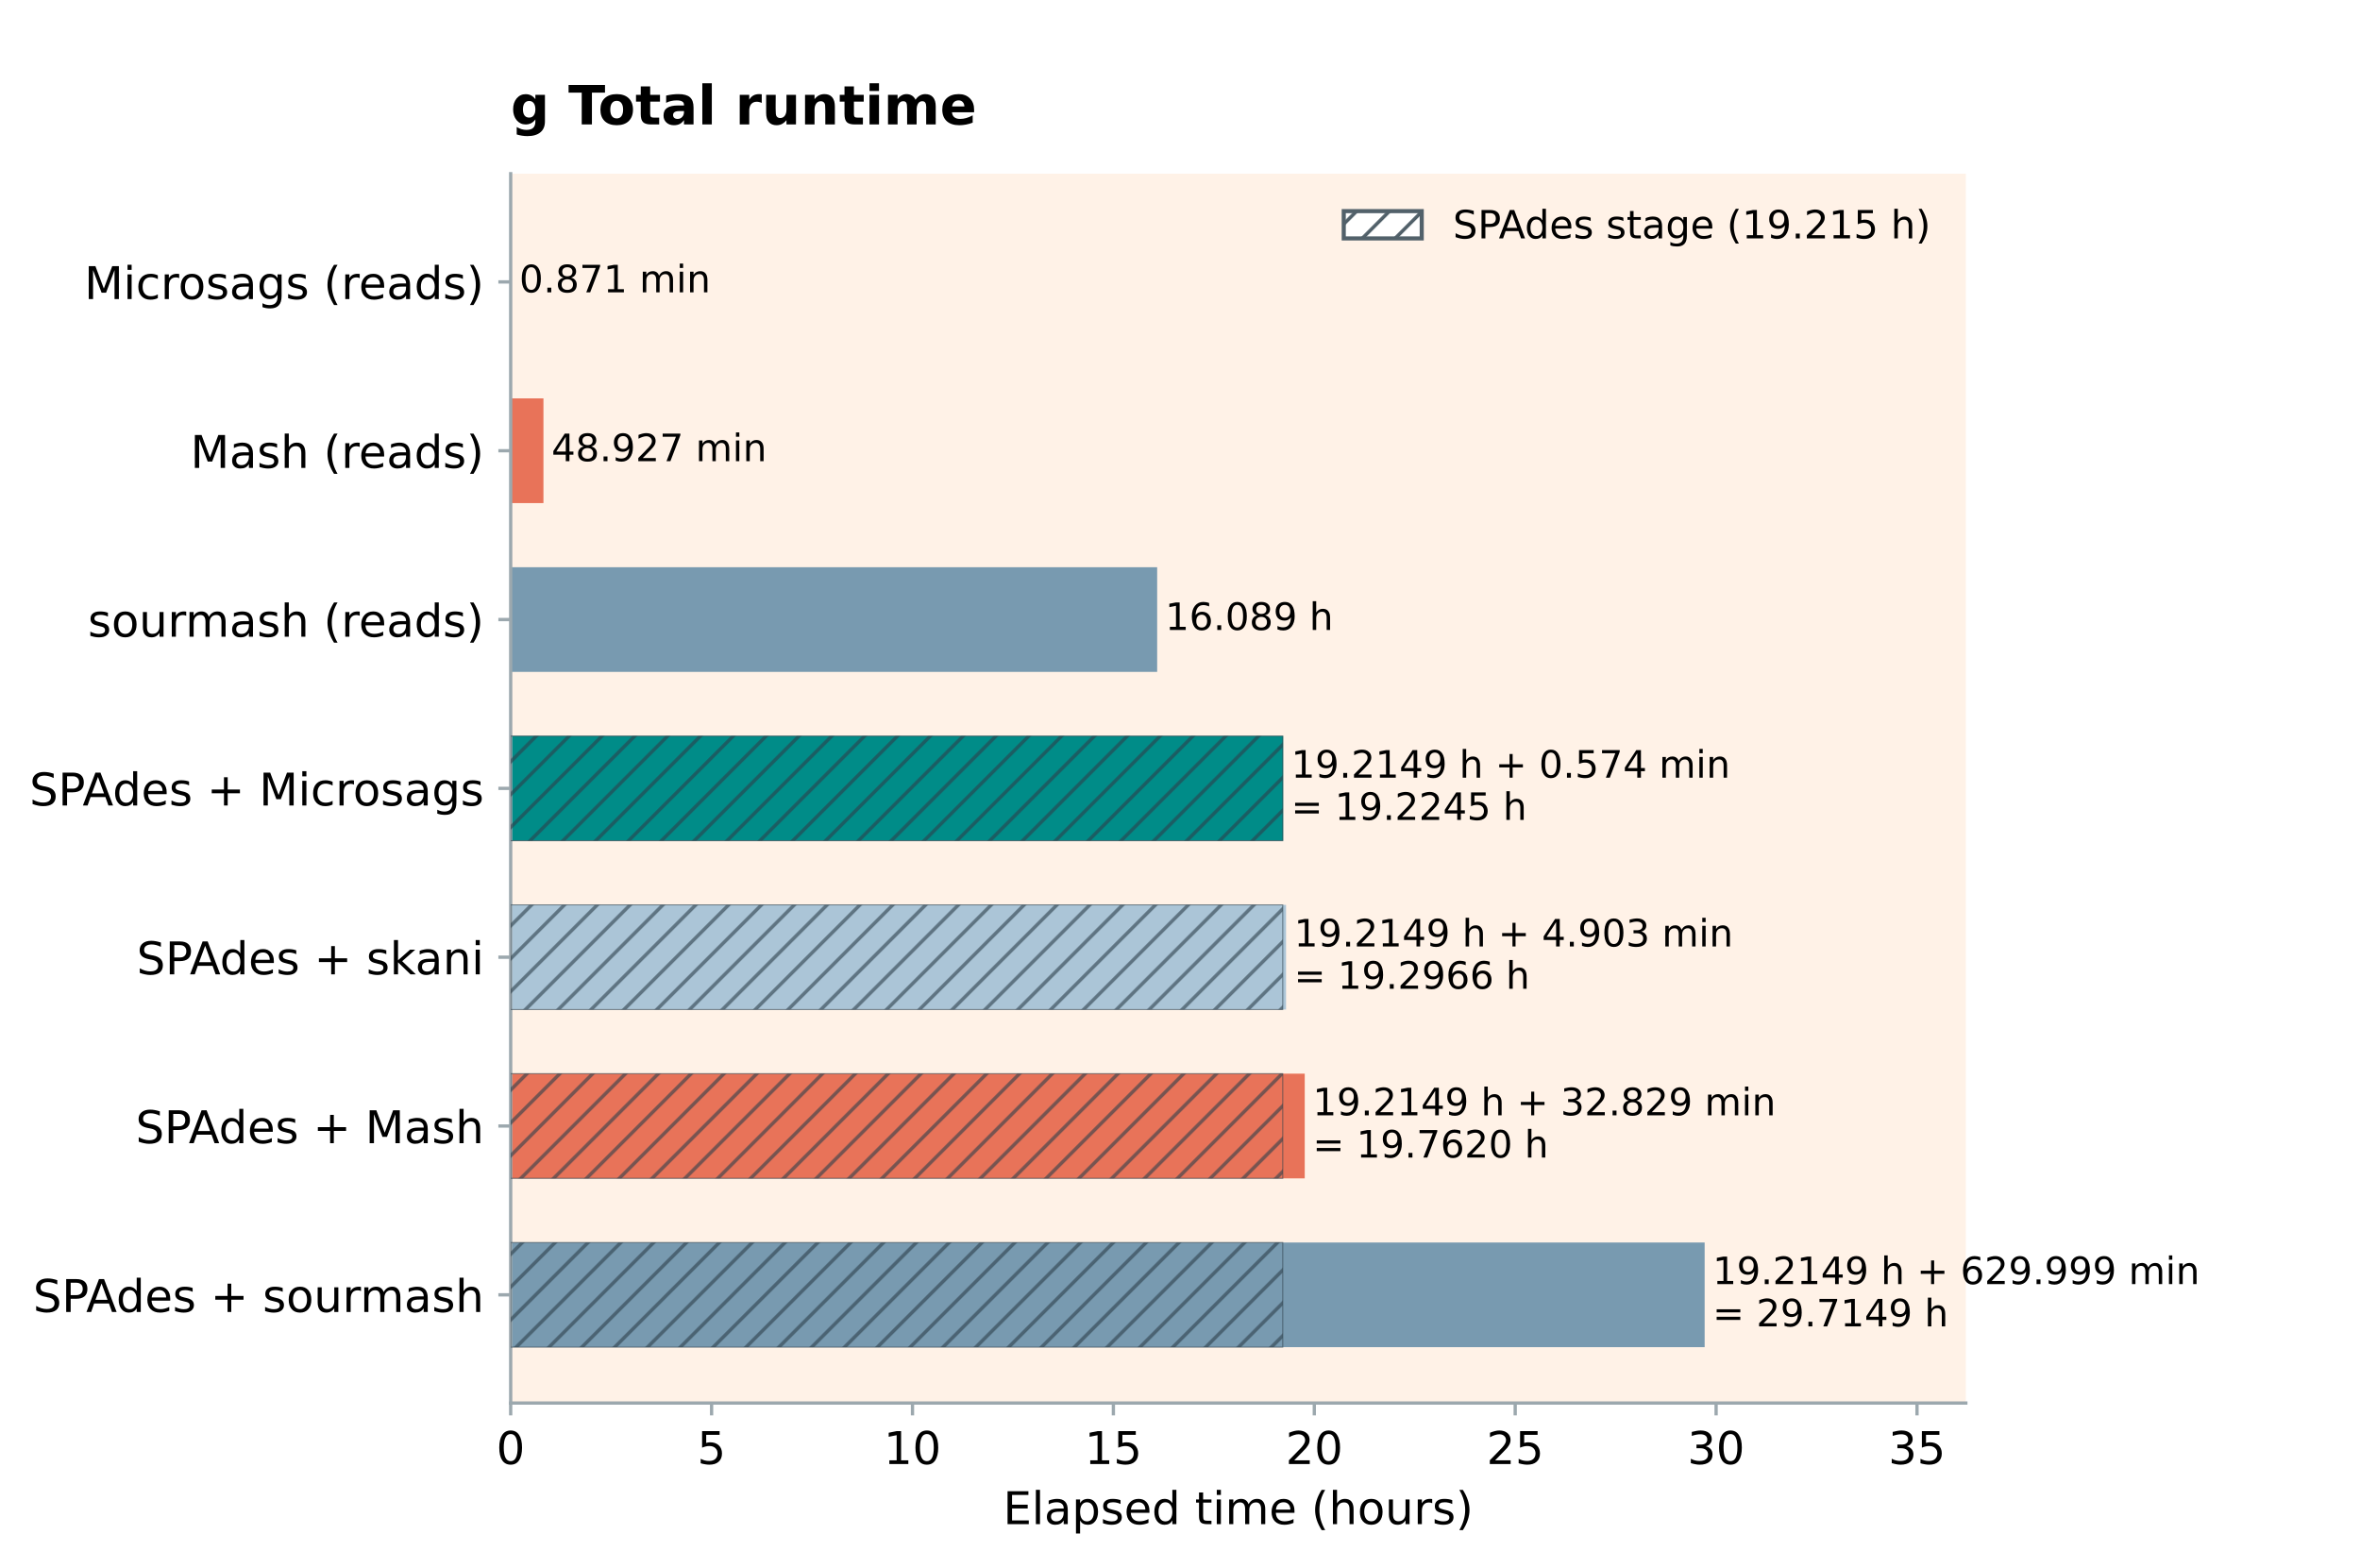
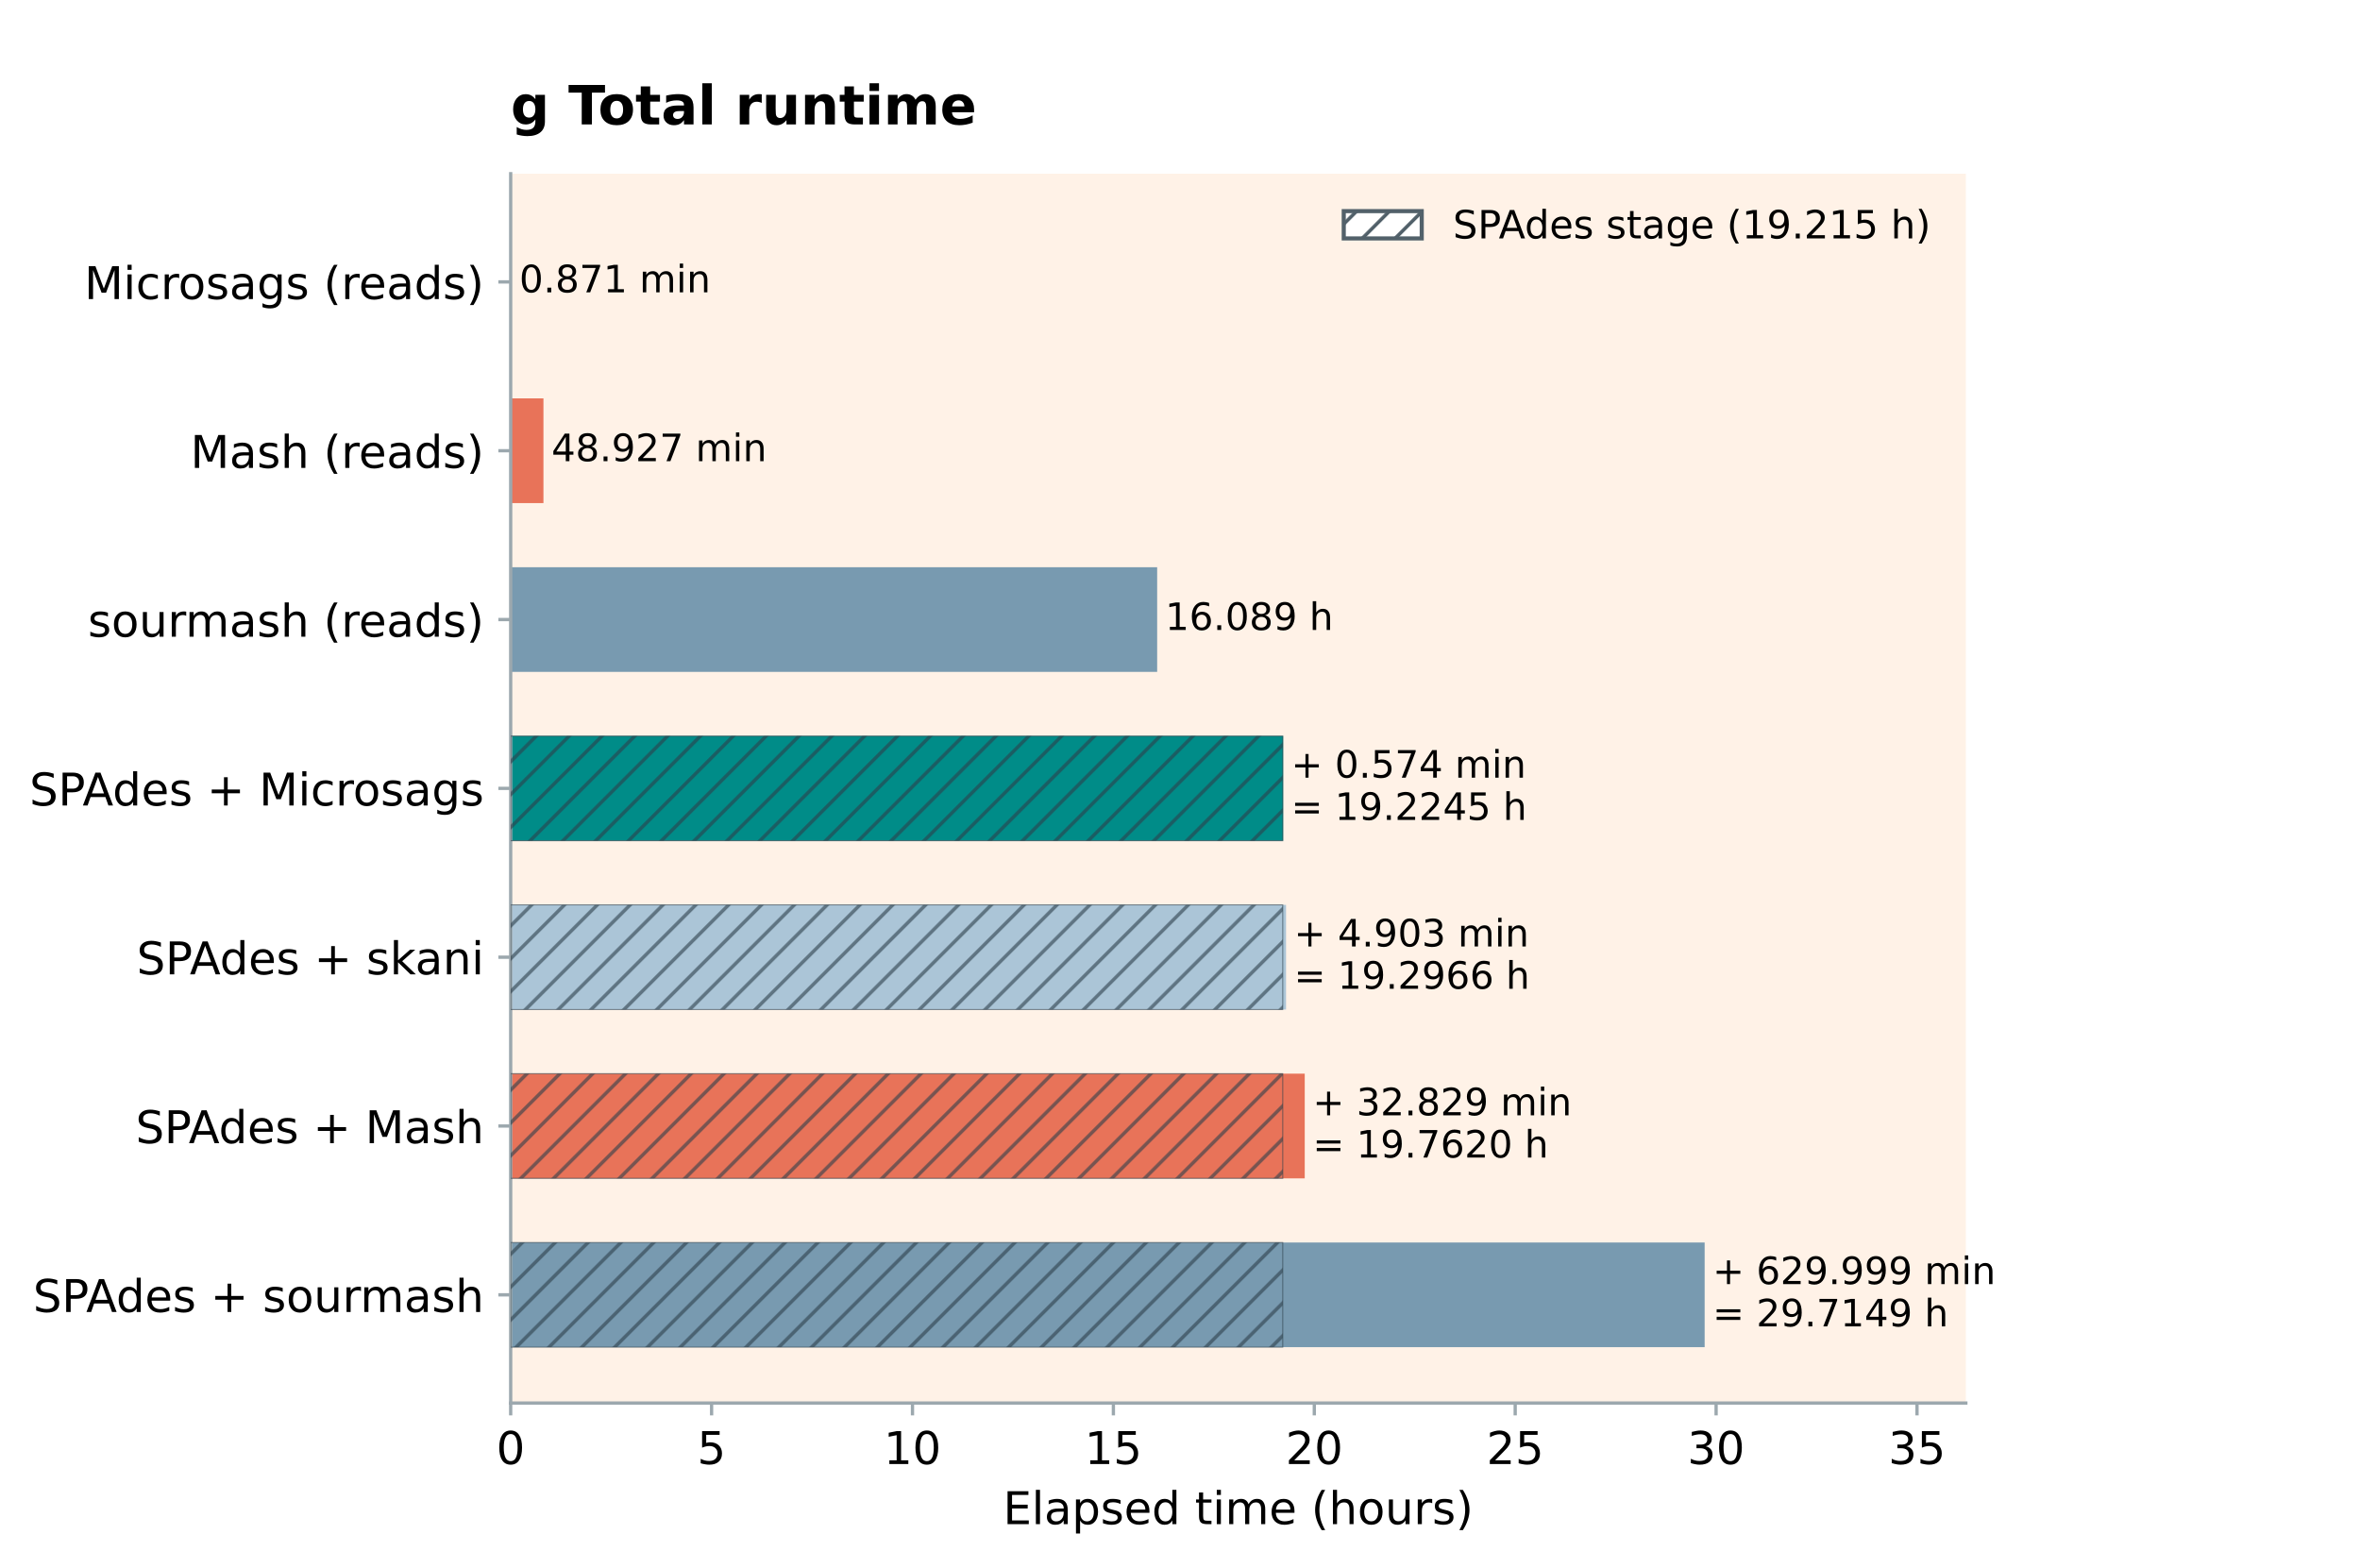
<svg xmlns="http://www.w3.org/2000/svg" xmlns:xlink="http://www.w3.org/1999/xlink" width="575pt" height="382pt" viewBox="0 34 575 382" version="1.1">
  <defs>
    <style type="text/css">*{stroke-linejoin: round; stroke-linecap: butt}</style>
  </defs>
  <g id="figure_1">
    <g id="patch_1">
      <path d="M 0 460.358  L 1159.784 460.358  L 1159.784 -0  L 0 -0  z " style="fill: #ffffff" />
    </g>
    <g id="axes_1">
      <g id="patch_2">
        <path d="M 124.424 375.84  L 478.962 375.84  L 478.962 76.32  L 124.424 76.32  z " style="fill: #fff2e7" />
      </g>
      <g id="patch_3">
-         <path d="M 124.424 89.935  L 124.566 89.935  L 124.566 115.436  L 124.424 115.436  z " clip-path="url(#pb007f1adb0)" style="fill: #d59635" />
+         <path d="M 124.424 89.935  L 124.566 89.935  L 124.566 115.436  L 124.424 115.436  z " clip-path="url(#p8d87841cfe)" style="fill: #d59635" />
      </g>
      <g id="patch_4">
-         <path d="M 124.424 131.066  L 132.407 131.066  L 132.407 156.568  L 124.424 156.568  z " clip-path="url(#pb007f1adb0)" style="fill: #e87359" />
+         <path d="M 124.424 131.066  L 132.407 131.066  L 132.407 156.568  L 124.424 156.568  z " clip-path="url(#p8d87841cfe)" style="fill: #e87359" />
      </g>
      <g id="patch_5">
-         <path d="M 124.424 172.198  L 281.936 172.198  L 281.936 197.699  L 124.424 197.699  z " clip-path="url(#pb007f1adb0)" style="fill: #789ab0" />
+         <path d="M 124.424 172.198  L 281.936 172.198  L 281.936 197.699  L 124.424 197.699  z " clip-path="url(#p8d87841cfe)" style="fill: #789ab0" />
      </g>
      <g id="patch_6">
-         <path d="M 124.424 213.329  L 312.628 213.329  L 312.628 238.831  L 124.424 238.831  z " clip-path="url(#pb007f1adb0)" style="fill: #008c88" />
+         <path d="M 124.424 213.329  L 312.628 213.329  L 312.628 238.831  L 124.424 238.831  z " clip-path="url(#p8d87841cfe)" style="fill: #008c88" />
      </g>
      <g id="patch_7">
-         <path d="M 124.424 254.461  L 313.334 254.461  L 313.334 279.962  L 124.424 279.962  z " clip-path="url(#pb007f1adb0)" style="fill: #abc5d7" />
+         <path d="M 124.424 254.461  L 313.334 254.461  L 313.334 279.962  L 124.424 279.962  z " clip-path="url(#p8d87841cfe)" style="fill: #abc5d7" />
      </g>
      <g id="patch_8">
-         <path d="M 124.424 295.592  L 317.891 295.592  L 317.891 321.094  L 124.424 321.094  z " clip-path="url(#pb007f1adb0)" style="fill: #e87359" />
+         <path d="M 124.424 295.592  L 317.891 295.592  L 317.891 321.094  L 124.424 321.094  z " clip-path="url(#p8d87841cfe)" style="fill: #e87359" />
      </g>
      <g id="patch_9">
-         <path d="M 124.424 336.724  L 415.328 336.724  L 415.328 362.225  L 124.424 362.225  z " clip-path="url(#pb007f1adb0)" style="fill: #789ab0" />
+         <path d="M 124.424 336.724  L 415.328 336.724  L 415.328 362.225  L 124.424 362.225  z " clip-path="url(#p8d87841cfe)" style="fill: #789ab0" />
      </g>
      <g id="matplotlib.axis_1">
        <g id="xtick_1">
          <g id="line2d_1">
            <defs>
-               <path id="m1e1a313d6d" d="M 0 0  L 0 3  " style="stroke: #9ca8ae; stroke-width: 0.8" />
+               <path id="m7be44c5833" d="M 0 0  L 0 3  " style="stroke: #9ca8ae; stroke-width: 0.8" />
            </defs>
            <g>
-               <use xlink:href="#m1e1a313d6d" x="124.424" y="375.84" style="fill: #9ca8ae; stroke: #9ca8ae; stroke-width: 0.8" />
+               <use xlink:href="#m7be44c5833" x="124.424" y="375.84" style="fill: #9ca8ae; stroke: #9ca8ae; stroke-width: 0.8" />
            </g>
          </g>
          <g id="text_1">
            <text style="font: 11px 'DejaVu Sans'; text-anchor: middle" x="124.424" y="390.698" transform="rotate(-0 124.4236 390.6983)">0</text>
          </g>
        </g>
        <g id="xtick_2">
          <g id="line2d_2">
            <g>
-               <use xlink:href="#m1e1a313d6d" x="173.373" y="375.84" style="fill: #9ca8ae; stroke: #9ca8ae; stroke-width: 0.8" />
+               <use xlink:href="#m7be44c5833" x="173.373" y="375.84" style="fill: #9ca8ae; stroke: #9ca8ae; stroke-width: 0.8" />
            </g>
          </g>
          <g id="text_2">
            <text style="font: 11px 'DejaVu Sans'; text-anchor: middle" x="173.373" y="390.698" transform="rotate(-0 173.3728 390.6983)">5</text>
          </g>
        </g>
        <g id="xtick_3">
          <g id="line2d_3">
            <g>
-               <use xlink:href="#m1e1a313d6d" x="222.322" y="375.84" style="fill: #9ca8ae; stroke: #9ca8ae; stroke-width: 0.8" />
+               <use xlink:href="#m7be44c5833" x="222.322" y="375.84" style="fill: #9ca8ae; stroke: #9ca8ae; stroke-width: 0.8" />
            </g>
          </g>
          <g id="text_3">
            <text style="font: 11px 'DejaVu Sans'; text-anchor: middle" x="222.322" y="390.698" transform="rotate(-0 222.3221 390.6983)">10</text>
          </g>
        </g>
        <g id="xtick_4">
          <g id="line2d_4">
            <g>
-               <use xlink:href="#m1e1a313d6d" x="271.271" y="375.84" style="fill: #9ca8ae; stroke: #9ca8ae; stroke-width: 0.8" />
+               <use xlink:href="#m7be44c5833" x="271.271" y="375.84" style="fill: #9ca8ae; stroke: #9ca8ae; stroke-width: 0.8" />
            </g>
          </g>
          <g id="text_4">
            <text style="font: 11px 'DejaVu Sans'; text-anchor: middle" x="271.271" y="390.698" transform="rotate(-0 271.2713 390.6983)">15</text>
          </g>
        </g>
        <g id="xtick_5">
          <g id="line2d_5">
            <g>
-               <use xlink:href="#m1e1a313d6d" x="320.221" y="375.84" style="fill: #9ca8ae; stroke: #9ca8ae; stroke-width: 0.8" />
+               <use xlink:href="#m7be44c5833" x="320.221" y="375.84" style="fill: #9ca8ae; stroke: #9ca8ae; stroke-width: 0.8" />
            </g>
          </g>
          <g id="text_5">
            <text style="font: 11px 'DejaVu Sans'; text-anchor: middle" x="320.221" y="390.698" transform="rotate(-0 320.2205 390.6983)">20</text>
          </g>
        </g>
        <g id="xtick_6">
          <g id="line2d_6">
            <g>
-               <use xlink:href="#m1e1a313d6d" x="369.17" y="375.84" style="fill: #9ca8ae; stroke: #9ca8ae; stroke-width: 0.8" />
+               <use xlink:href="#m7be44c5833" x="369.17" y="375.84" style="fill: #9ca8ae; stroke: #9ca8ae; stroke-width: 0.8" />
            </g>
          </g>
          <g id="text_6">
            <text style="font: 11px 'DejaVu Sans'; text-anchor: middle" x="369.17" y="390.698" transform="rotate(-0 369.1697 390.6983)">25</text>
          </g>
        </g>
        <g id="xtick_7">
          <g id="line2d_7">
            <g>
-               <use xlink:href="#m1e1a313d6d" x="418.119" y="375.84" style="fill: #9ca8ae; stroke: #9ca8ae; stroke-width: 0.8" />
+               <use xlink:href="#m7be44c5833" x="418.119" y="375.84" style="fill: #9ca8ae; stroke: #9ca8ae; stroke-width: 0.8" />
            </g>
          </g>
          <g id="text_7">
            <text style="font: 11px 'DejaVu Sans'; text-anchor: middle" x="418.119" y="390.698" transform="rotate(-0 418.119 390.6983)">30</text>
          </g>
        </g>
        <g id="xtick_8">
          <g id="line2d_8">
            <g>
-               <use xlink:href="#m1e1a313d6d" x="467.068" y="375.84" style="fill: #9ca8ae; stroke: #9ca8ae; stroke-width: 0.8" />
+               <use xlink:href="#m7be44c5833" x="467.068" y="375.84" style="fill: #9ca8ae; stroke: #9ca8ae; stroke-width: 0.8" />
            </g>
          </g>
          <g id="text_8">
            <text style="font: 11px 'DejaVu Sans'; text-anchor: middle" x="467.068" y="390.698" transform="rotate(-0 467.0682 390.6983)">35</text>
          </g>
        </g>
        <g id="text_9">
          <text style="font: 11px 'DejaVu Sans'; text-anchor: middle" x="301.693" y="405.344" transform="rotate(-0 301.6926 405.3442)">Elapsed time (hours)</text>
        </g>
      </g>
      <g id="matplotlib.axis_2">
        <g id="ytick_1">
          <g id="line2d_9">
            <defs>
-               <path id="me55cdeb81c" d="M 0 0  L -3 0  " style="stroke: #9ca8ae; stroke-width: 0.8" />
+               <path id="mf00abcded3" d="M 0 0  L -3 0  " style="stroke: #9ca8ae; stroke-width: 0.8" />
            </defs>
            <g>
-               <use xlink:href="#me55cdeb81c" x="124.424" y="102.685" style="fill: #9ca8ae; stroke: #9ca8ae; stroke-width: 0.8" />
+               <use xlink:href="#mf00abcded3" x="124.424" y="102.685" style="fill: #9ca8ae; stroke: #9ca8ae; stroke-width: 0.8" />
            </g>
          </g>
          <g id="text_10">
            <text style="font: 11px 'DejaVu Sans'; text-anchor: end" x="117.924" y="106.864" transform="rotate(-0 117.9236 106.8645)">Microsags (reads)</text>
          </g>
        </g>
        <g id="ytick_2">
          <g id="line2d_10">
            <g>
-               <use xlink:href="#me55cdeb81c" x="124.424" y="143.817" style="fill: #9ca8ae; stroke: #9ca8ae; stroke-width: 0.8" />
+               <use xlink:href="#mf00abcded3" x="124.424" y="143.817" style="fill: #9ca8ae; stroke: #9ca8ae; stroke-width: 0.8" />
            </g>
          </g>
          <g id="text_11">
            <text style="font: 11px 'DejaVu Sans'; text-anchor: end" x="117.924" y="147.996" transform="rotate(-0 117.9236 147.996)">Mash (reads)</text>
          </g>
        </g>
        <g id="ytick_3">
          <g id="line2d_11">
            <g>
-               <use xlink:href="#me55cdeb81c" x="124.424" y="184.948" style="fill: #9ca8ae; stroke: #9ca8ae; stroke-width: 0.8" />
+               <use xlink:href="#mf00abcded3" x="124.424" y="184.948" style="fill: #9ca8ae; stroke: #9ca8ae; stroke-width: 0.8" />
            </g>
          </g>
          <g id="text_12">
            <text style="font: 11px 'DejaVu Sans'; text-anchor: end" x="117.924" y="189.128" transform="rotate(-0 117.9236 189.1276)">sourmash (reads)</text>
          </g>
        </g>
        <g id="ytick_4">
          <g id="line2d_12">
            <g>
-               <use xlink:href="#me55cdeb81c" x="124.424" y="226.08" style="fill: #9ca8ae; stroke: #9ca8ae; stroke-width: 0.8" />
+               <use xlink:href="#mf00abcded3" x="124.424" y="226.08" style="fill: #9ca8ae; stroke: #9ca8ae; stroke-width: 0.8" />
            </g>
          </g>
          <g id="text_13">
            <text style="font: 11px 'DejaVu Sans'; text-anchor: end" x="117.924" y="230.259" transform="rotate(-0 117.9236 230.2591)">SPAdes + Microsags</text>
          </g>
        </g>
        <g id="ytick_5">
          <g id="line2d_13">
            <g>
-               <use xlink:href="#me55cdeb81c" x="124.424" y="267.212" style="fill: #9ca8ae; stroke: #9ca8ae; stroke-width: 0.8" />
+               <use xlink:href="#mf00abcded3" x="124.424" y="267.212" style="fill: #9ca8ae; stroke: #9ca8ae; stroke-width: 0.8" />
            </g>
          </g>
          <g id="text_14">
            <text style="font: 11px 'DejaVu Sans'; text-anchor: end" x="117.924" y="271.391" transform="rotate(-0 117.9236 271.3907)">SPAdes + skani</text>
          </g>
        </g>
        <g id="ytick_6">
          <g id="line2d_14">
            <g>
-               <use xlink:href="#me55cdeb81c" x="124.424" y="308.343" style="fill: #9ca8ae; stroke: #9ca8ae; stroke-width: 0.8" />
+               <use xlink:href="#mf00abcded3" x="124.424" y="308.343" style="fill: #9ca8ae; stroke: #9ca8ae; stroke-width: 0.8" />
            </g>
          </g>
          <g id="text_15">
            <text style="font: 11px 'DejaVu Sans'; text-anchor: end" x="117.924" y="312.522" transform="rotate(-0 117.9236 312.5223)">SPAdes + Mash</text>
          </g>
        </g>
        <g id="ytick_7">
          <g id="line2d_15">
            <g>
-               <use xlink:href="#me55cdeb81c" x="124.424" y="349.475" style="fill: #9ca8ae; stroke: #9ca8ae; stroke-width: 0.8" />
+               <use xlink:href="#mf00abcded3" x="124.424" y="349.475" style="fill: #9ca8ae; stroke: #9ca8ae; stroke-width: 0.8" />
            </g>
          </g>
          <g id="text_16">
            <text style="font: 11px 'DejaVu Sans'; text-anchor: end" x="117.924" y="353.654" transform="rotate(-0 117.9236 353.6538)">SPAdes + sourmash</text>
          </g>
        </g>
      </g>
      <g id="patch_10">
        <path d="M 124.424 375.84  L 124.424 76.32  " style="fill: none; stroke: #9ca8ae; stroke-width: 0.8; stroke-linejoin: miter; stroke-linecap: square" />
      </g>
      <g id="patch_11">
        <path d="M 124.424 375.84  L 478.962 375.84  " style="fill: none; stroke: #9ca8ae; stroke-width: 0.8; stroke-linejoin: miter; stroke-linecap: square" />
      </g>
      <g id="patch_12">
-         <path d="M 124.424 213.329  L 312.534 213.329  L 312.534 238.831  L 124.424 238.831  z " clip-path="url(#pb007f1adb0)" style="fill: url(#hd8d977a04e); stroke: #2e404c; stroke-opacity: 0.6; stroke-width: 0.25; stroke-linejoin: miter" />
+         <path d="M 124.424 213.329  L 312.534 213.329  L 312.534 238.831  L 124.424 238.831  z " clip-path="url(#p8d87841cfe)" style="fill: url(#h99bd854602); stroke: #2e404c; stroke-opacity: 0.6; stroke-width: 0.25; stroke-linejoin: miter" />
      </g>
      <g id="patch_13">
-         <path d="M 124.424 254.461  L 312.534 254.461  L 312.534 279.962  L 124.424 279.962  z " clip-path="url(#pb007f1adb0)" style="fill: url(#hd8d977a04e); stroke: #2e404c; stroke-opacity: 0.6; stroke-width: 0.25; stroke-linejoin: miter" />
+         <path d="M 124.424 254.461  L 312.534 254.461  L 312.534 279.962  L 124.424 279.962  z " clip-path="url(#p8d87841cfe)" style="fill: url(#h99bd854602); stroke: #2e404c; stroke-opacity: 0.6; stroke-width: 0.25; stroke-linejoin: miter" />
      </g>
      <g id="patch_14">
-         <path d="M 124.424 295.592  L 312.534 295.592  L 312.534 321.094  L 124.424 321.094  z " clip-path="url(#pb007f1adb0)" style="fill: url(#hd8d977a04e); stroke: #2e404c; stroke-opacity: 0.6; stroke-width: 0.25; stroke-linejoin: miter" />
+         <path d="M 124.424 295.592  L 312.534 295.592  L 312.534 321.094  L 124.424 321.094  z " clip-path="url(#p8d87841cfe)" style="fill: url(#h99bd854602); stroke: #2e404c; stroke-opacity: 0.6; stroke-width: 0.25; stroke-linejoin: miter" />
      </g>
      <g id="patch_15">
-         <path d="M 124.424 336.724  L 312.534 336.724  L 312.534 362.225  L 124.424 362.225  z " clip-path="url(#pb007f1adb0)" style="fill: url(#hd8d977a04e); stroke: #2e404c; stroke-opacity: 0.6; stroke-width: 0.25; stroke-linejoin: miter" />
+         <path d="M 124.424 336.724  L 312.534 336.724  L 312.534 362.225  L 124.424 362.225  z " clip-path="url(#p8d87841cfe)" style="fill: url(#h99bd854602); stroke: #2e404c; stroke-opacity: 0.6; stroke-width: 0.25; stroke-linejoin: miter" />
      </g>
      <g id="text_17">
        <text style="font: 9.2px 'DejaVu Sans'; text-anchor: start" x="126.524" y="105.224" transform="rotate(-0 126.5237 105.224)">0.871 min</text>
      </g>
      <g id="text_18">
        <text style="font: 9.2px 'DejaVu Sans'; text-anchor: start" x="134.365" y="146.356" transform="rotate(-0 134.3647 146.3555)">48.927 min</text>
      </g>
      <g id="text_19">
        <text style="font: 9.2px 'DejaVu Sans'; text-anchor: start" x="283.894" y="187.487" transform="rotate(-0 283.8942 187.4871)">16.089 h</text>
      </g>
      <g id="text_20">
-         <text style="font: 9.2px 'DejaVu Sans'" transform="translate(314.586 223.4676)">19.2149 h + 0.574 min</text>
+         <text style="font: 9.2px 'DejaVu Sans'" transform="translate(314.586 223.4676)">+ 0.574 min</text>
        <text style="font: 9.2px 'DejaVu Sans'" transform="translate(314.586 233.7696)">= 19.2245 h</text>
      </g>
      <g id="text_21">
-         <text style="font: 9.2px 'DejaVu Sans'" transform="translate(315.2922 264.5992)">19.2149 h + 4.903 min</text>
+         <text style="font: 9.2px 'DejaVu Sans'" transform="translate(315.2922 264.5992)">+ 4.903 min</text>
        <text style="font: 9.2px 'DejaVu Sans'" transform="translate(315.2922 274.9012)">= 19.2966 h</text>
      </g>
      <g id="text_22">
-         <text style="font: 9.2px 'DejaVu Sans'" transform="translate(319.8488 305.7307)">19.2149 h + 32.829 min</text>
+         <text style="font: 9.2px 'DejaVu Sans'" transform="translate(319.8488 305.7307)">+ 32.829 min</text>
        <text style="font: 9.2px 'DejaVu Sans'" transform="translate(319.8488 316.0327)">= 19.7620 h</text>
      </g>
      <g id="text_23">
-         <text style="font: 9.2px 'DejaVu Sans'" transform="translate(417.2855 346.8623)">19.2149 h + 629.999 min</text>
+         <text style="font: 9.2px 'DejaVu Sans'" transform="translate(417.2855 346.8623)">+ 629.999 min</text>
        <text style="font: 9.2px 'DejaVu Sans'" transform="translate(417.2855 357.1643)">= 29.7149 h</text>
      </g>
      <g id="text_24">
        <text style="font: 700 13.2px 'DejaVu Sans'; text-anchor: start" x="124.424" y="64.32" transform="rotate(-0 124.4236 64.32)">g   Total runtime</text>
      </g>
      <g id="legend_1">
        <g id="patch_16">
-           <path d="M 327.396 92.089  L 346.396 92.089  L 346.396 85.439  L 327.396 85.439  z " style="fill: url(#hc075e407d1); stroke: #52616a; stroke-linejoin: miter" />
+           <path d="M 327.396 92.089  L 346.396 92.089  L 346.396 85.439  L 327.396 85.439  z " style="fill: url(#h9462169cdb); stroke: #52616a; stroke-linejoin: miter" />
        </g>
        <g id="text_25">
          <text style="font: 9.5px 'DejaVu Sans'; text-anchor: start" x="353.996" y="92.089" transform="rotate(-0 353.9964 92.08852)">SPAdes stage (19.215 h)</text>
        </g>
      </g>
    </g>
    <g id="axes_2">
      <g id="patch_17">
        <path d="M 798.046 375.84  L 1152.584 375.84  L 1152.584 76.32  L 798.046 76.32  z " style="fill: #fff2e7" />
      </g>
      <g id="patch_18">
-         <path d="M 798.046 89.935  L 803.565 89.935  L 803.565 115.436  L 798.046 115.436  z " clip-path="url(#p780fa0a330)" style="fill: #008c88" />
+         <path d="M 798.046 89.935  L 803.565 89.935  L 803.565 115.436  L 798.046 115.436  z " clip-path="url(#pe60ba870b0)" style="fill: #008c88" />
      </g>
      <g id="patch_19">
-         <path d="M 798.046 131.066  L 804.57 131.066  L 804.57 156.568  L 798.046 156.568  z " clip-path="url(#p780fa0a330)" style="fill: #d59635" />
+         <path d="M 798.046 131.066  L 804.57 131.066  L 804.57 156.568  L 798.046 156.568  z " clip-path="url(#pe60ba870b0)" style="fill: #d59635" />
      </g>
      <g id="patch_20">
-         <path d="M 798.046 172.198  L 805.894 172.198  L 805.894 197.699  L 798.046 197.699  z " clip-path="url(#p780fa0a330)" style="fill: #789ab0" />
+         <path d="M 798.046 172.198  L 805.894 172.198  L 805.894 197.699  L 798.046 197.699  z " clip-path="url(#pe60ba870b0)" style="fill: #789ab0" />
      </g>
      <g id="patch_21">
-         <path d="M 798.046 213.329  L 807.592 213.329  L 807.592 238.831  L 798.046 238.831  z " clip-path="url(#p780fa0a330)" style="fill: #789ab0" />
+         <path d="M 798.046 213.329  L 807.592 213.329  L 807.592 238.831  L 798.046 238.831  z " clip-path="url(#pe60ba870b0)" style="fill: #789ab0" />
      </g>
      <g id="patch_22">
-         <path d="M 798.046 254.461  L 808.006 254.461  L 808.006 279.962  L 798.046 279.962  z " clip-path="url(#p780fa0a330)" style="fill: #e87359" />
+         <path d="M 798.046 254.461  L 808.006 254.461  L 808.006 279.962  L 798.046 279.962  z " clip-path="url(#pe60ba870b0)" style="fill: #e87359" />
      </g>
      <g id="patch_23">
-         <path d="M 798.046 295.592  L 808.109 295.592  L 808.109 321.094  L 798.046 321.094  z " clip-path="url(#p780fa0a330)" style="fill: #e87359" />
+         <path d="M 798.046 295.592  L 808.109 295.592  L 808.109 321.094  L 798.046 321.094  z " clip-path="url(#pe60ba870b0)" style="fill: #e87359" />
      </g>
      <g id="patch_24">
-         <path d="M 798.046 336.724  L 1125.293 336.724  L 1125.293 362.225  L 798.046 362.225  z " clip-path="url(#p780fa0a330)" style="fill: #abc5d7" />
+         <path d="M 798.046 336.724  L 1125.293 336.724  L 1125.293 362.225  L 798.046 362.225  z " clip-path="url(#pe60ba870b0)" style="fill: #abc5d7" />
      </g>
      <g id="matplotlib.axis_3">
        <g id="xtick_9">
          <g id="line2d_16">
            <g>
-               <use xlink:href="#m1e1a313d6d" x="798.046" y="375.84" style="fill: #9ca8ae; stroke: #9ca8ae; stroke-width: 0.8" />
+               <use xlink:href="#m7be44c5833" x="798.046" y="375.84" style="fill: #9ca8ae; stroke: #9ca8ae; stroke-width: 0.8" />
            </g>
          </g>
          <g id="text_26">
            <text style="font: 11px 'DejaVu Sans'; text-anchor: middle" x="798.046" y="390.698" transform="rotate(-0 798.0457 390.6983)">0</text>
          </g>
        </g>
        <g id="xtick_10">
          <g id="line2d_17">
            <g>
-               <use xlink:href="#m1e1a313d6d" x="878.622" y="375.84" style="fill: #9ca8ae; stroke: #9ca8ae; stroke-width: 0.8" />
+               <use xlink:href="#m7be44c5833" x="878.622" y="375.84" style="fill: #9ca8ae; stroke: #9ca8ae; stroke-width: 0.8" />
            </g>
          </g>
          <g id="text_27">
            <text style="font: 11px 'DejaVu Sans'; text-anchor: middle" x="878.622" y="390.698" transform="rotate(-0 878.6225 390.6983)">15</text>
          </g>
        </g>
        <g id="xtick_11">
          <g id="line2d_18">
            <g>
-               <use xlink:href="#m1e1a313d6d" x="959.199" y="375.84" style="fill: #9ca8ae; stroke: #9ca8ae; stroke-width: 0.8" />
+               <use xlink:href="#m7be44c5833" x="959.199" y="375.84" style="fill: #9ca8ae; stroke: #9ca8ae; stroke-width: 0.8" />
            </g>
          </g>
          <g id="text_28">
            <text style="font: 11px 'DejaVu Sans'; text-anchor: middle" x="959.199" y="390.698" transform="rotate(-0 959.1993 390.6983)">30</text>
          </g>
        </g>
        <g id="xtick_12">
          <g id="line2d_19">
            <g>
-               <use xlink:href="#m1e1a313d6d" x="1039.776" y="375.84" style="fill: #9ca8ae; stroke: #9ca8ae; stroke-width: 0.8" />
+               <use xlink:href="#m7be44c5833" x="1039.776" y="375.84" style="fill: #9ca8ae; stroke: #9ca8ae; stroke-width: 0.8" />
            </g>
          </g>
          <g id="text_29">
            <text style="font: 11px 'DejaVu Sans'; text-anchor: middle" x="1039.776" y="390.698" transform="rotate(-0 1039.776 390.6983)">45</text>
          </g>
        </g>
        <g id="xtick_13">
          <g id="line2d_20">
            <g>
-               <use xlink:href="#m1e1a313d6d" x="1120.353" y="375.84" style="fill: #9ca8ae; stroke: #9ca8ae; stroke-width: 0.8" />
+               <use xlink:href="#m7be44c5833" x="1120.353" y="375.84" style="fill: #9ca8ae; stroke: #9ca8ae; stroke-width: 0.8" />
            </g>
          </g>
          <g id="text_30">
            <text style="font: 11px 'DejaVu Sans'; text-anchor: middle" x="1120.353" y="390.698" transform="rotate(-0 1120.353 390.6983)">60</text>
          </g>
        </g>
        <g id="text_31">
          <text style="font: 11px 'DejaVu Sans'; text-anchor: middle" x="975.315" y="405.344" transform="rotate(-0 975.3146 405.3442)">Peak process RSS (GiB)</text>
        </g>
      </g>
      <g id="matplotlib.axis_4">
        <g id="ytick_8">
          <g id="line2d_21">
            <g>
-               <use xlink:href="#me55cdeb81c" x="798.046" y="102.685" style="fill: #9ca8ae; stroke: #9ca8ae; stroke-width: 0.8" />
+               <use xlink:href="#mf00abcded3" x="798.046" y="102.685" style="fill: #9ca8ae; stroke: #9ca8ae; stroke-width: 0.8" />
            </g>
          </g>
          <g id="text_32">
            <text style="font: 11px 'DejaVu Sans'; text-anchor: end" x="791.546" y="106.864" transform="rotate(-0 791.5457 106.8645)">SPAdes + Microsags</text>
          </g>
        </g>
        <g id="ytick_9">
          <g id="line2d_22">
            <g>
-               <use xlink:href="#me55cdeb81c" x="798.046" y="143.817" style="fill: #9ca8ae; stroke: #9ca8ae; stroke-width: 0.8" />
+               <use xlink:href="#mf00abcded3" x="798.046" y="143.817" style="fill: #9ca8ae; stroke: #9ca8ae; stroke-width: 0.8" />
            </g>
          </g>
          <g id="text_33">
            <text style="font: 11px 'DejaVu Sans'; text-anchor: end" x="791.546" y="147.996" transform="rotate(-0 791.5457 147.996)">Microsags (reads)</text>
          </g>
        </g>
        <g id="ytick_10">
          <g id="line2d_23">
            <g>
-               <use xlink:href="#me55cdeb81c" x="798.046" y="184.948" style="fill: #9ca8ae; stroke: #9ca8ae; stroke-width: 0.8" />
+               <use xlink:href="#mf00abcded3" x="798.046" y="184.948" style="fill: #9ca8ae; stroke: #9ca8ae; stroke-width: 0.8" />
            </g>
          </g>
          <g id="text_34">
            <text style="font: 11px 'DejaVu Sans'; text-anchor: end" x="791.546" y="189.128" transform="rotate(-0 791.5457 189.1276)">SPAdes + sourmash</text>
          </g>
        </g>
        <g id="ytick_11">
          <g id="line2d_24">
            <g>
-               <use xlink:href="#me55cdeb81c" x="798.046" y="226.08" style="fill: #9ca8ae; stroke: #9ca8ae; stroke-width: 0.8" />
+               <use xlink:href="#mf00abcded3" x="798.046" y="226.08" style="fill: #9ca8ae; stroke: #9ca8ae; stroke-width: 0.8" />
            </g>
          </g>
          <g id="text_35">
            <text style="font: 11px 'DejaVu Sans'; text-anchor: end" x="791.546" y="230.259" transform="rotate(-0 791.5457 230.2591)">sourmash (reads)</text>
          </g>
        </g>
        <g id="ytick_12">
          <g id="line2d_25">
            <g>
-               <use xlink:href="#me55cdeb81c" x="798.046" y="267.212" style="fill: #9ca8ae; stroke: #9ca8ae; stroke-width: 0.8" />
+               <use xlink:href="#mf00abcded3" x="798.046" y="267.212" style="fill: #9ca8ae; stroke: #9ca8ae; stroke-width: 0.8" />
            </g>
          </g>
          <g id="text_36">
            <text style="font: 11px 'DejaVu Sans'; text-anchor: end" x="791.546" y="271.391" transform="rotate(-0 791.5457 271.3907)">SPAdes + Mash</text>
          </g>
        </g>
        <g id="ytick_13">
          <g id="line2d_26">
            <g>
-               <use xlink:href="#me55cdeb81c" x="798.046" y="308.343" style="fill: #9ca8ae; stroke: #9ca8ae; stroke-width: 0.8" />
+               <use xlink:href="#mf00abcded3" x="798.046" y="308.343" style="fill: #9ca8ae; stroke: #9ca8ae; stroke-width: 0.8" />
            </g>
          </g>
          <g id="text_37">
            <text style="font: 11px 'DejaVu Sans'; text-anchor: end" x="791.546" y="312.522" transform="rotate(-0 791.5457 312.5223)">Mash (reads)</text>
          </g>
        </g>
        <g id="ytick_14">
          <g id="line2d_27">
            <g>
-               <use xlink:href="#me55cdeb81c" x="798.046" y="349.475" style="fill: #9ca8ae; stroke: #9ca8ae; stroke-width: 0.8" />
+               <use xlink:href="#mf00abcded3" x="798.046" y="349.475" style="fill: #9ca8ae; stroke: #9ca8ae; stroke-width: 0.8" />
            </g>
          </g>
          <g id="text_38">
            <text style="font: 11px 'DejaVu Sans'; text-anchor: end" x="791.546" y="353.654" transform="rotate(-0 791.5457 353.6538)">SPAdes + skani</text>
          </g>
        </g>
      </g>
      <g id="patch_25">
        <path d="M 798.046 375.84  L 798.046 76.32  " style="fill: none; stroke: #9ca8ae; stroke-width: 0.8; stroke-linejoin: miter; stroke-linecap: square" />
      </g>
      <g id="patch_26">
        <path d="M 798.046 375.84  L 1152.584 375.84  " style="fill: none; stroke: #9ca8ae; stroke-width: 0.8; stroke-linejoin: miter; stroke-linecap: square" />
      </g>
      <g id="text_39">
        <text style="font: 10px 'DejaVu Sans'; text-anchor: start" x="807.433" y="105.445" transform="rotate(-0 807.4329 105.4447)">1.03 GiB</text>
      </g>
      <g id="text_40">
        <text style="font: 10px 'DejaVu Sans'; text-anchor: start" x="808.437" y="146.576" transform="rotate(-0 808.4375 146.5763)">1.21 GiB</text>
      </g>
      <g id="text_41">
        <text style="font: 10px 'DejaVu Sans'; text-anchor: start" x="809.762" y="187.708" transform="rotate(-0 809.7619 187.7078)">1.46 GiB</text>
      </g>
      <g id="text_42">
        <text style="font: 10px 'DejaVu Sans'; text-anchor: start" x="811.46" y="228.839" transform="rotate(-0 811.46 228.8394)">1.78 GiB</text>
      </g>
      <g id="text_43">
        <text style="font: 10px 'DejaVu Sans'; text-anchor: start" x="811.874" y="269.971" transform="rotate(-0 811.8736 269.9709)">1.85 GiB</text>
      </g>
      <g id="text_44">
        <text style="font: 10px 'DejaVu Sans'; text-anchor: start" x="811.977" y="311.102" transform="rotate(-0 811.9768 311.1025)">1.87 GiB</text>
      </g>
      <g id="text_45">
        <text style="font: 10px 'DejaVu Sans'; text-anchor: end" x="1121.425" y="352.234" transform="rotate(-0 1121.425 352.234)">60.9 GiB</text>
      </g>
      <g id="text_46">
        <text style="font: 700 13.2px 'DejaVu Sans'; text-anchor: start" x="798.046" y="64.32" transform="rotate(-0 798.0457 64.32)">h   Peak memory</text>
      </g>
    </g>
    <g id="text_47">
      <text style="font: 700 15px 'DejaVu Sans'; text-anchor: middle" x="565.064" y="18.598" transform="rotate(-0 565.0636 18.59766)">5,000 simulated SAGs · 20 threads/workers</text>
    </g>
    <g id="text_48">
      <text style="fill: #4f5b61; font: 8.4px 'DejaVu Sans'; text-anchor: start" x="20.384" y="441.274" transform="rotate(-0 20.38359 441.2736)">All contig routes include the same archived SPAdes stage; reads routes use FASTQ directly. Microsags: first two runs only; third high-load run excluded.</text>
    </g>
    <g id="text_49">
      <text style="fill: #4f5b61; font: 8.4px 'DejaVu Sans'; text-anchor: start" x="20.384" y="451.411" transform="rotate(-0 20.38359 451.4112)">SPAdes and archived comparators sum per-SAG/stage times; Microsags annotation uses one batch wall-time. Not a matched speed ranking.</text>
    </g>
  </g>
  <defs>
-     <clipPath id="pb007f1adb0">
+     <clipPath id="p8d87841cfe">
      <rect x="124.424" y="76.32" width="354.538" height="299.52" />
    </clipPath>
-     <clipPath id="p780fa0a330">
+     <clipPath id="pe60ba870b0">
      <rect x="798.046" y="76.32" width="354.538" height="299.52" />
    </clipPath>
  </defs>
  <defs>
-     <pattern id="hd8d977a04e" patternUnits="userSpaceOnUse" x="0" y="0" width="72" height="72">
+     <pattern id="h99bd854602" patternUnits="userSpaceOnUse" x="0" y="0" width="72" height="72">
      <rect x="0" y="0" width="73" height="73" fill="none" />
      <path d="M -36 36  L 36 -36  M -32 40  L 40 -32  M -28 44  L 44 -28  M -24 48  L 48 -24  M -20 52  L 52 -20  M -16 56  L 56 -16  M -12 60  L 60 -12  M -8 64  L 64 -8  M -4 68  L 68 -4  M 0 72  L 72 0  M 4 76  L 76 4  M 8 80  L 80 8  M 12 84  L 84 12  M 16 88  L 88 16  M 20 92  L 92 20  M 24 96  L 96 24  M 28 100  L 100 28  M 32 104  L 104 32  M 36 108  L 108 36  " style="fill: #2e404c; stroke: #2e404c; stroke-width: 0.85; stroke-linecap: butt; stroke-linejoin: miter; stroke-opacity: 0.6" />
    </pattern>
-     <pattern id="hc075e407d1" patternUnits="userSpaceOnUse" x="0" y="0" width="72" height="72">
+     <pattern id="h9462169cdb" patternUnits="userSpaceOnUse" x="0" y="0" width="72" height="72">
      <rect x="0" y="0" width="73" height="73" fill="#ffffff" />
      <path d="M -36 36  L 36 -36  M -32 40  L 40 -32  M -28 44  L 44 -28  M -24 48  L 48 -24  M -20 52  L 52 -20  M -16 56  L 56 -16  M -12 60  L 60 -12  M -8 64  L 64 -8  M -4 68  L 68 -4  M 0 72  L 72 0  M 4 76  L 76 4  M 8 80  L 80 8  M 12 84  L 84 12  M 16 88  L 88 16  M 20 92  L 92 20  M 24 96  L 96 24  M 28 100  L 100 28  M 32 104  L 104 32  M 36 108  L 108 36  " style="fill: #52616a; stroke: #52616a; stroke-width: 0.85; stroke-linecap: butt; stroke-linejoin: miter" />
    </pattern>
  </defs>
</svg>
